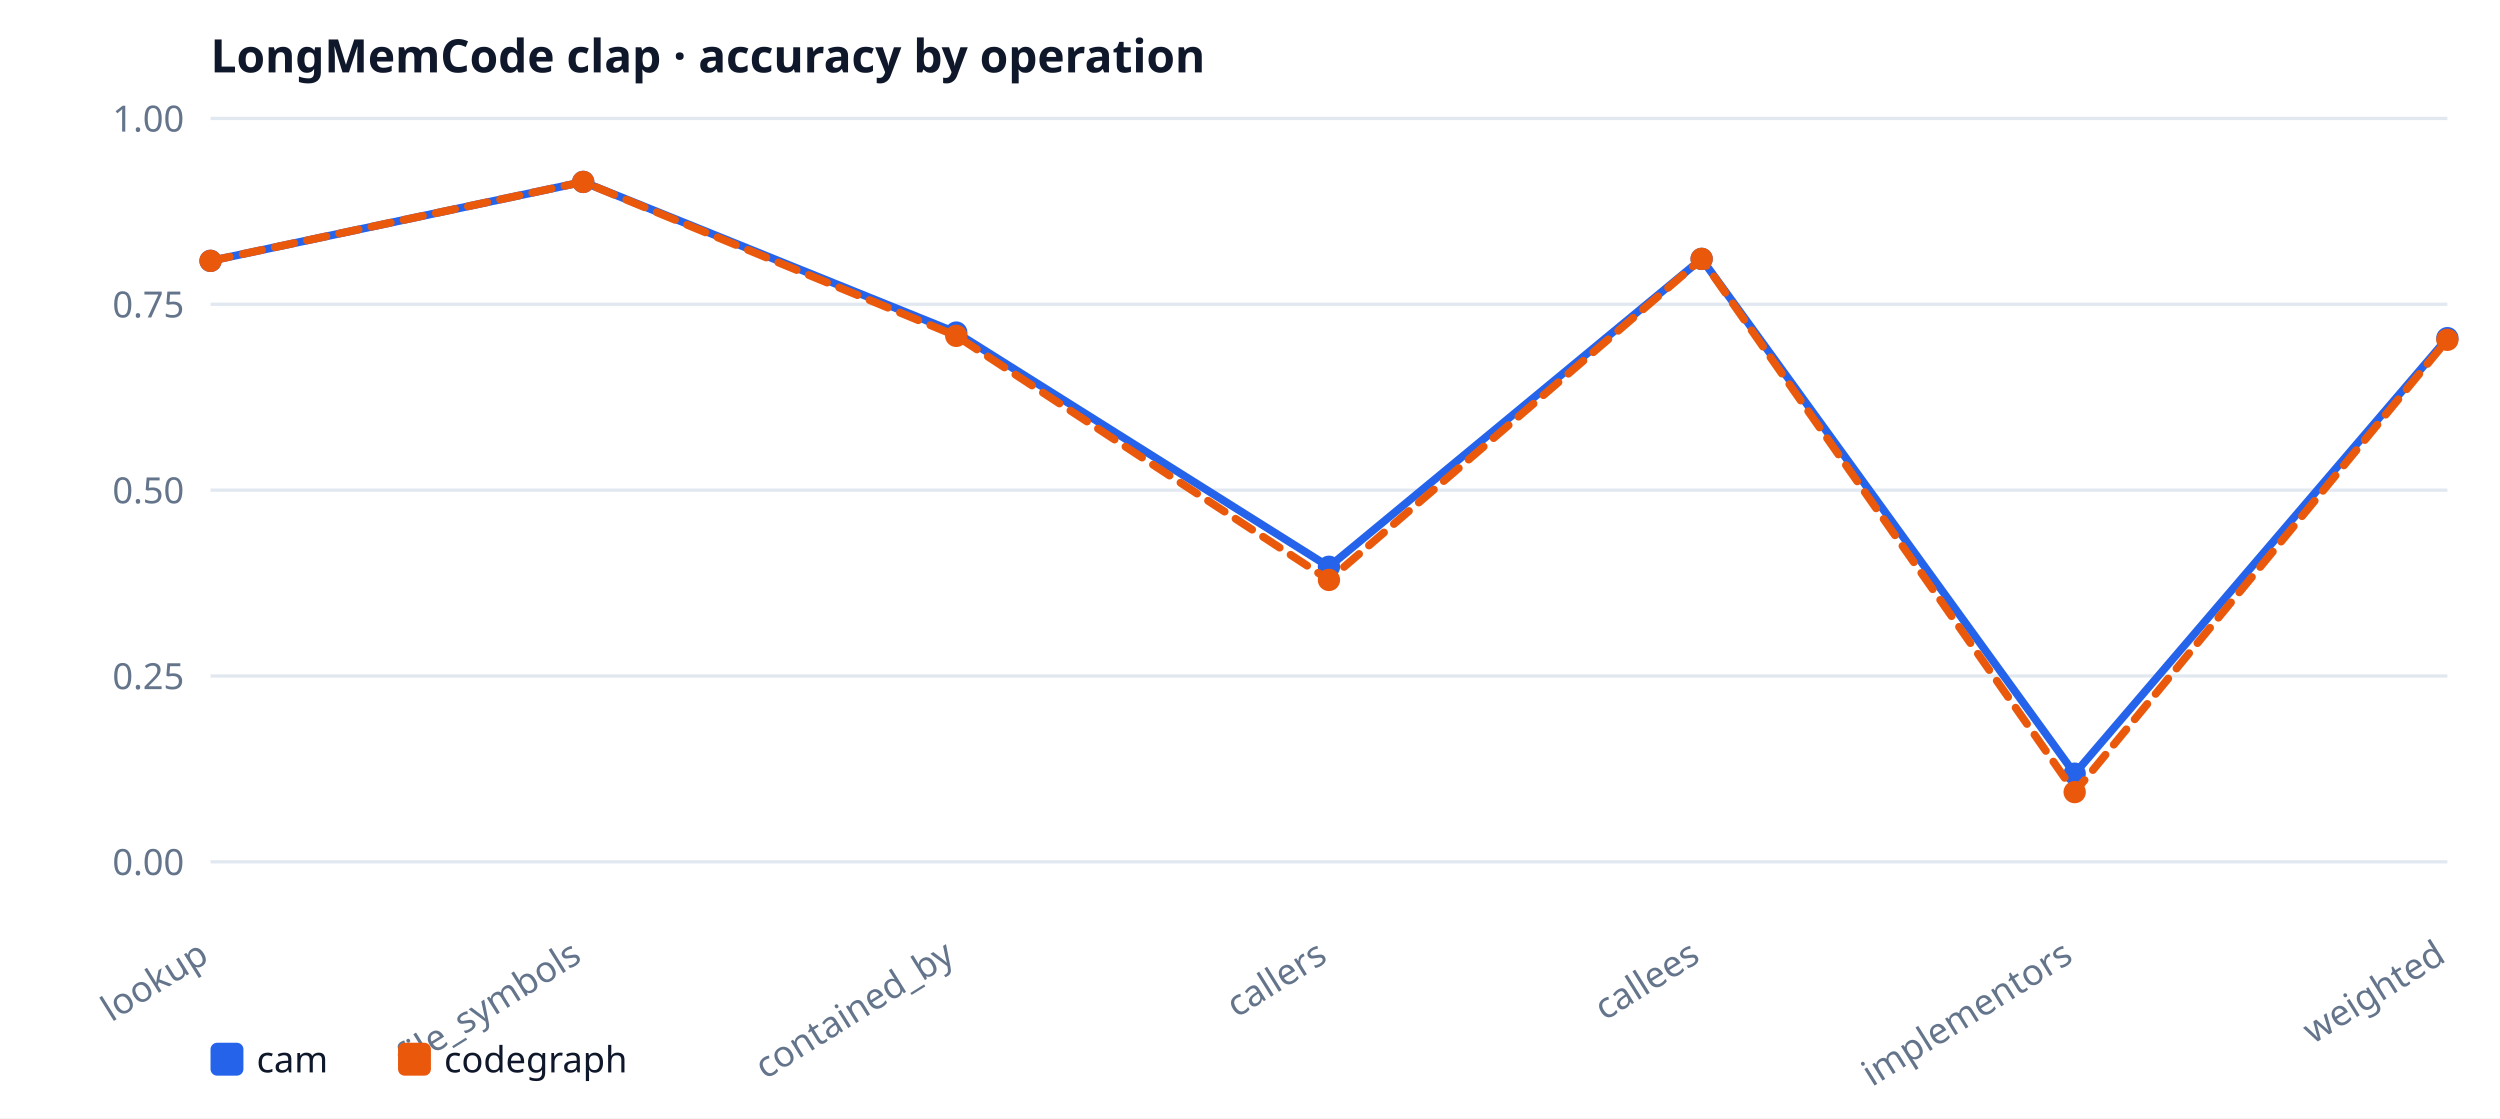
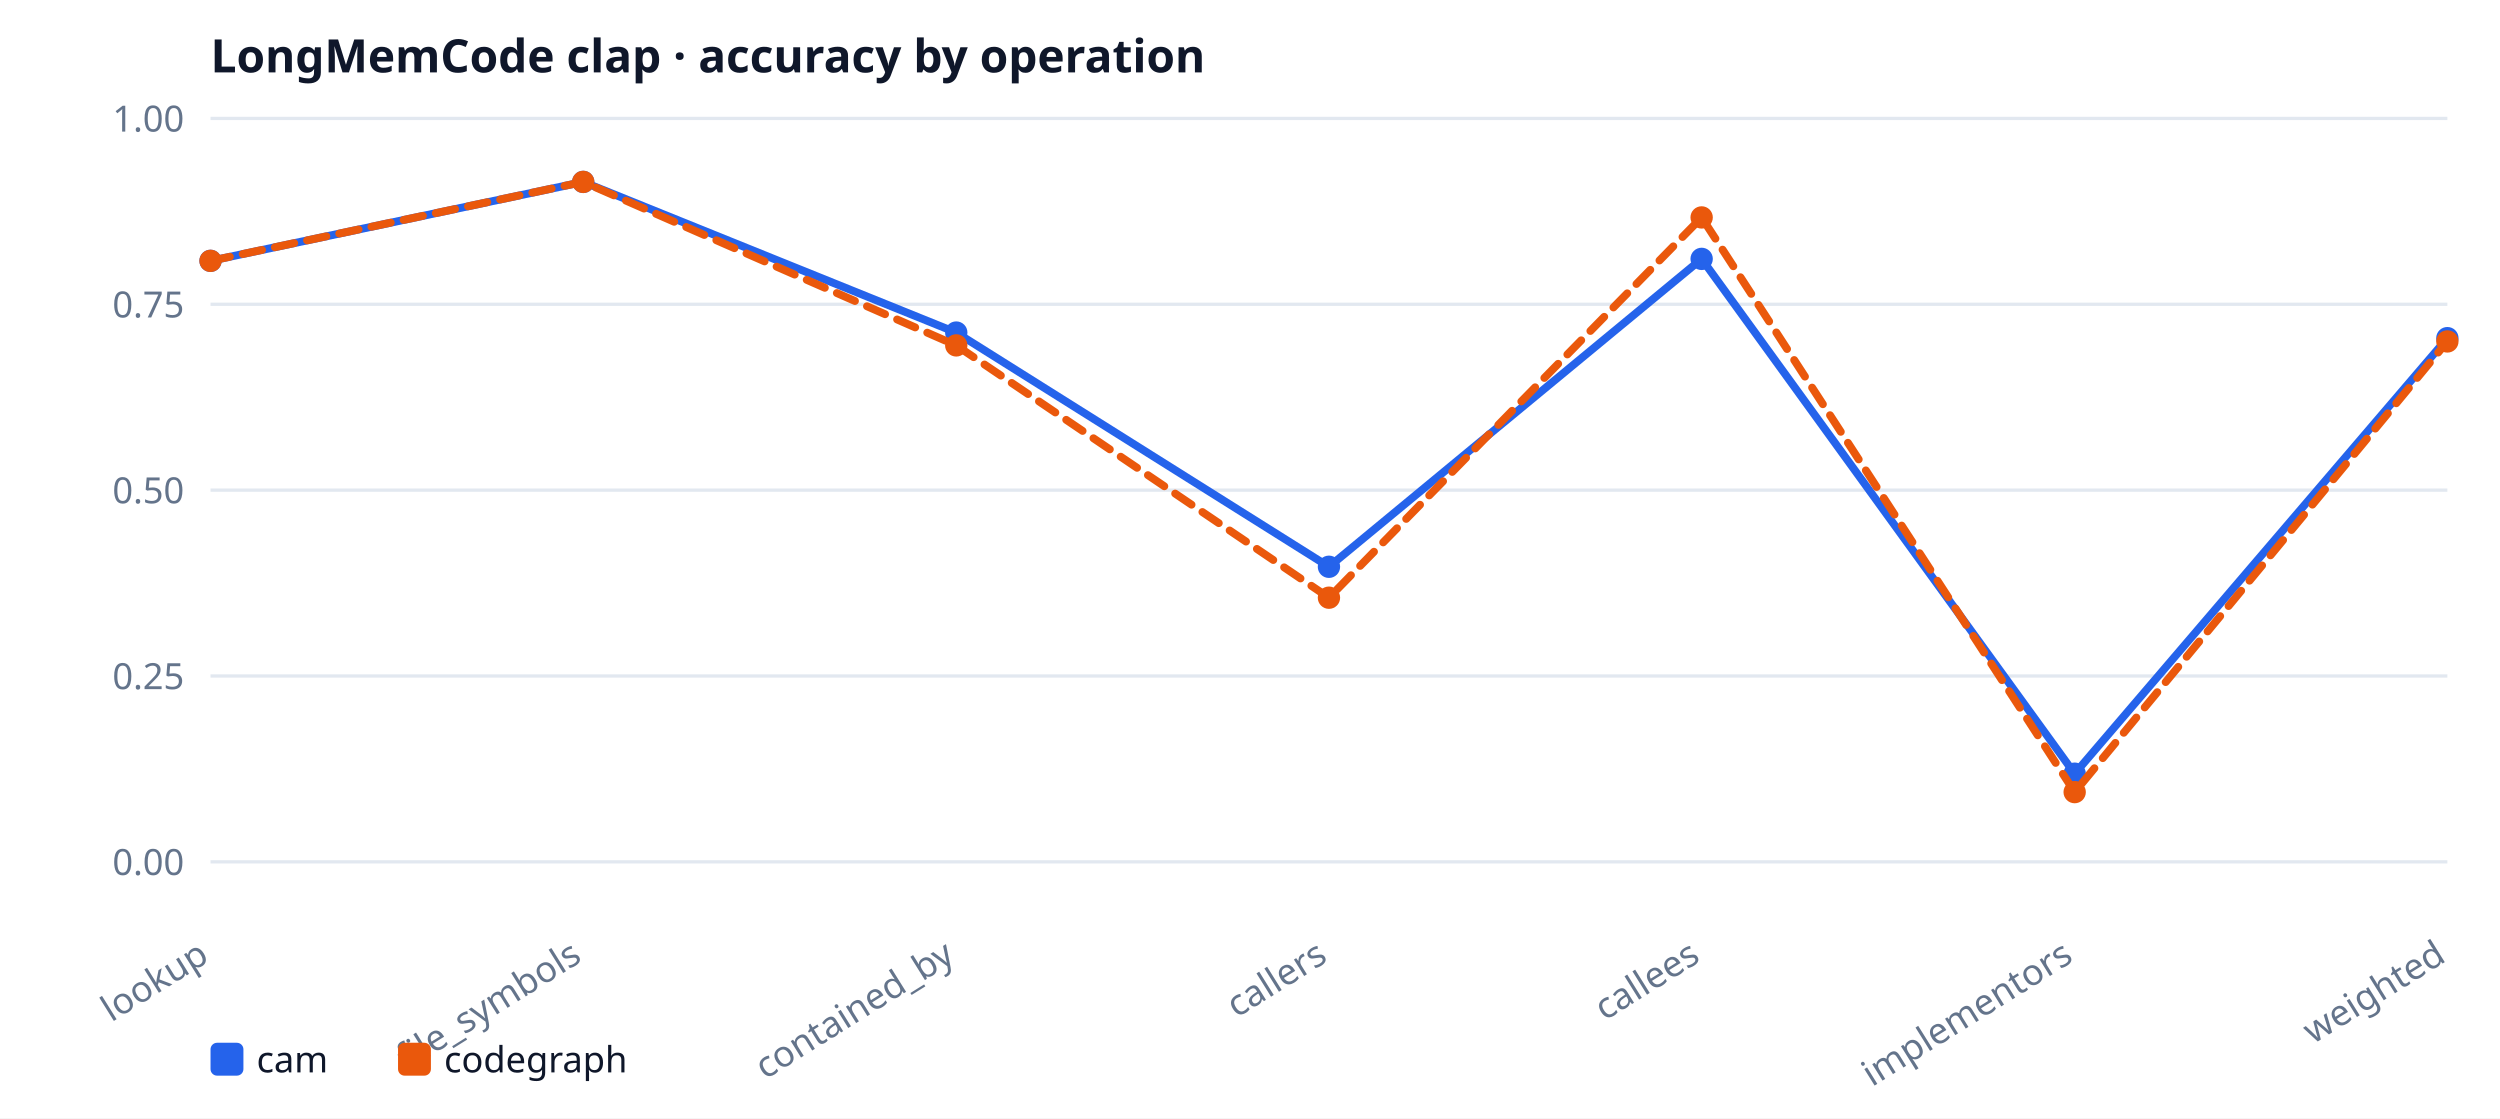
<svg xmlns="http://www.w3.org/2000/svg" width="760" height="340" viewBox="0 0 760 340" role="img">
  <rect width="760" height="340" fill="#ffffff" />
  <text x="64" y="22" fill="#0f172a" font-size="14" font-family="ui-sans-serif,system-ui,sans-serif" font-weight="600">LongMemCode clap · accuracy by operation</text>
  <line x1="64" y1="262.0" x2="744" y2="262.0" stroke="#e2e8f0" stroke-width="1" />
  <text x="56" y="266.0" text-anchor="end" fill="#64748b" font-size="11" font-family="ui-sans-serif,system-ui,sans-serif">0.00</text>
  <line x1="64" y1="205.5" x2="744" y2="205.5" stroke="#e2e8f0" stroke-width="1" />
  <text x="56" y="209.5" text-anchor="end" fill="#64748b" font-size="11" font-family="ui-sans-serif,system-ui,sans-serif">0.25</text>
  <line x1="64" y1="149.0" x2="744" y2="149.0" stroke="#e2e8f0" stroke-width="1" />
  <text x="56" y="153.0" text-anchor="end" fill="#64748b" font-size="11" font-family="ui-sans-serif,system-ui,sans-serif">0.50</text>
  <line x1="64" y1="92.5" x2="744" y2="92.5" stroke="#e2e8f0" stroke-width="1" />
  <text x="56" y="96.5" text-anchor="end" fill="#64748b" font-size="11" font-family="ui-sans-serif,system-ui,sans-serif">0.75</text>
  <line x1="64" y1="36.0" x2="744" y2="36.0" stroke="#e2e8f0" stroke-width="1" />
  <text x="56" y="40.0" text-anchor="end" fill="#64748b" font-size="11" font-family="ui-sans-serif,system-ui,sans-serif">1.00</text>
  <text x="64.0" y="292" text-anchor="end" transform="rotate(-32 64.0 292)" fill="#64748b" font-size="11" font-family="ui-sans-serif,system-ui,sans-serif">lookup</text>
  <text x="177.3" y="292" text-anchor="end" transform="rotate(-32 177.3 292)" fill="#64748b" font-size="11" font-family="ui-sans-serif,system-ui,sans-serif">file_symbols</text>
  <text x="290.7" y="292" text-anchor="end" transform="rotate(-32 290.7 292)" fill="#64748b" font-size="11" font-family="ui-sans-serif,system-ui,sans-serif">contained_by</text>
  <text x="404.0" y="292" text-anchor="end" transform="rotate(-32 404.0 292)" fill="#64748b" font-size="11" font-family="ui-sans-serif,system-ui,sans-serif">callers</text>
  <text x="517.3" y="292" text-anchor="end" transform="rotate(-32 517.3 292)" fill="#64748b" font-size="11" font-family="ui-sans-serif,system-ui,sans-serif">callees</text>
  <text x="630.7" y="292" text-anchor="end" transform="rotate(-32 630.7 292)" fill="#64748b" font-size="11" font-family="ui-sans-serif,system-ui,sans-serif">implementors</text>
  <text x="744.0" y="292" text-anchor="end" transform="rotate(-32 744.0 292)" fill="#64748b" font-size="11" font-family="ui-sans-serif,system-ui,sans-serif">weighted</text>
  <polyline fill="none" stroke="#2563eb" stroke-width="2.4" stroke-linejoin="round" stroke-linecap="round" points="64.0,79.3 177.3,55.3 290.7,101.1 404.0,172.3 517.3,78.7 630.7,235.2 744.0,102.8" />
  <circle cx="64.0" cy="79.3" r="3.4" fill="#2563eb" />
  <circle cx="177.3" cy="55.3" r="3.4" fill="#2563eb" />
  <circle cx="290.7" cy="101.1" r="3.4" fill="#2563eb" />
  <circle cx="404.0" cy="172.3" r="3.4" fill="#2563eb" />
  <circle cx="517.3" cy="78.7" r="3.4" fill="#2563eb" />
  <circle cx="630.7" cy="235.2" r="3.4" fill="#2563eb" />
  <circle cx="744.0" cy="102.8" r="3.4" fill="#2563eb" />
-   <polyline fill="none" stroke="#ea580c" stroke-width="2.4" stroke-linejoin="round" stroke-linecap="round" stroke-dasharray="6 4" points="64.0,79.3 177.3,55.3 290.7,102.1 404.0,176.3 517.3,78.7 630.7,240.8 744.0,103.3" />
+   <polyline fill="none" stroke="#ea580c" stroke-width="2.4" stroke-linejoin="round" stroke-linecap="round" stroke-dasharray="6 4" points="64.0,79.3 177.3,55.3 290.7,105.0 404.0,181.7 517.3,66.1 630.7,240.8 744.0,103.8" />
  <circle cx="64.0" cy="79.3" r="3.4" fill="#ea580c" />
  <circle cx="177.3" cy="55.3" r="3.4" fill="#ea580c" />
-   <circle cx="290.7" cy="102.1" r="3.4" fill="#ea580c" />
-   <circle cx="404.0" cy="176.3" r="3.4" fill="#ea580c" />
-   <circle cx="517.3" cy="78.7" r="3.4" fill="#ea580c" />
+   <circle cx="290.7" cy="105.0" r="3.4" fill="#ea580c" />
+   <circle cx="404.0" cy="181.7" r="3.4" fill="#ea580c" />
+   <circle cx="517.3" cy="66.1" r="3.4" fill="#ea580c" />
  <circle cx="630.7" cy="240.8" r="3.4" fill="#ea580c" />
-   <circle cx="744.0" cy="103.3" r="3.4" fill="#ea580c" />
+   <circle cx="744.0" cy="103.8" r="3.4" fill="#ea580c" />
  <rect x="64" y="317" width="10" height="10" rx="2" fill="#2563eb" />
  <text x="78" y="326" fill="#0f172a" font-size="11" font-family="ui-sans-serif,system-ui,sans-serif">cam</text>
  <rect x="121" y="317" width="10" height="10" rx="2" fill="#ea580c" />
  <text x="135" y="326" fill="#0f172a" font-size="11" font-family="ui-sans-serif,system-ui,sans-serif">codegraph</text>
</svg>
